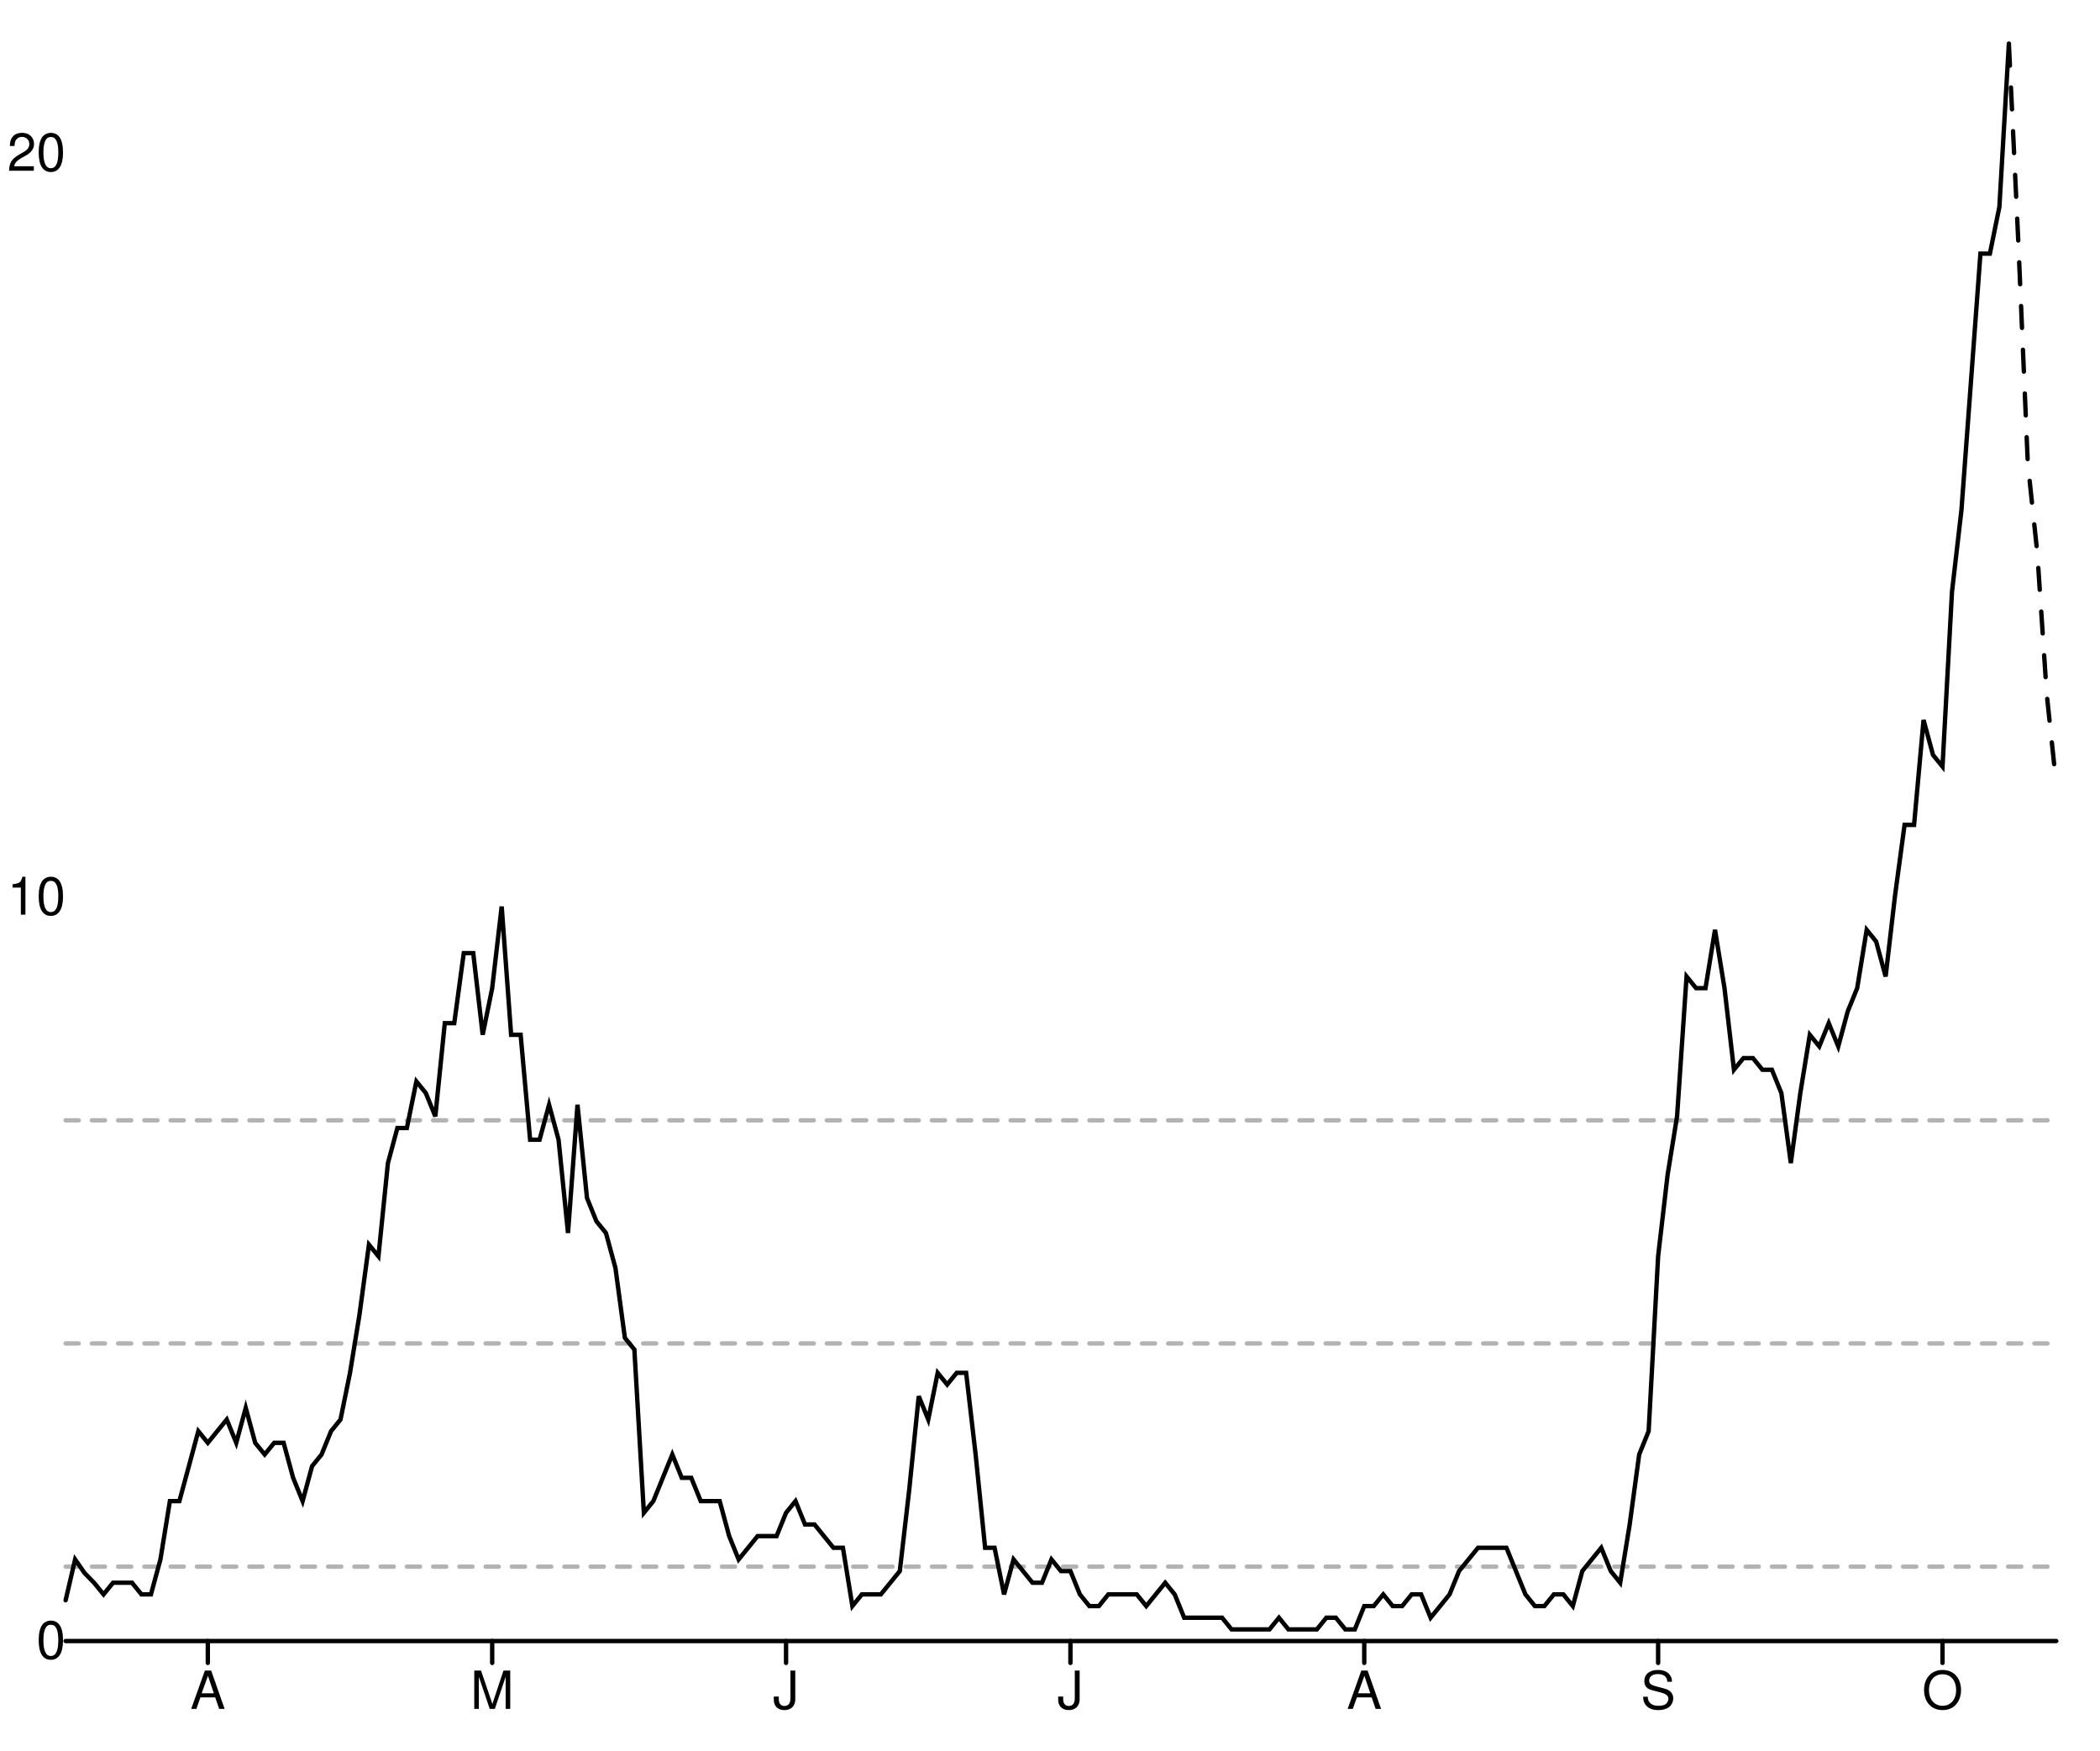
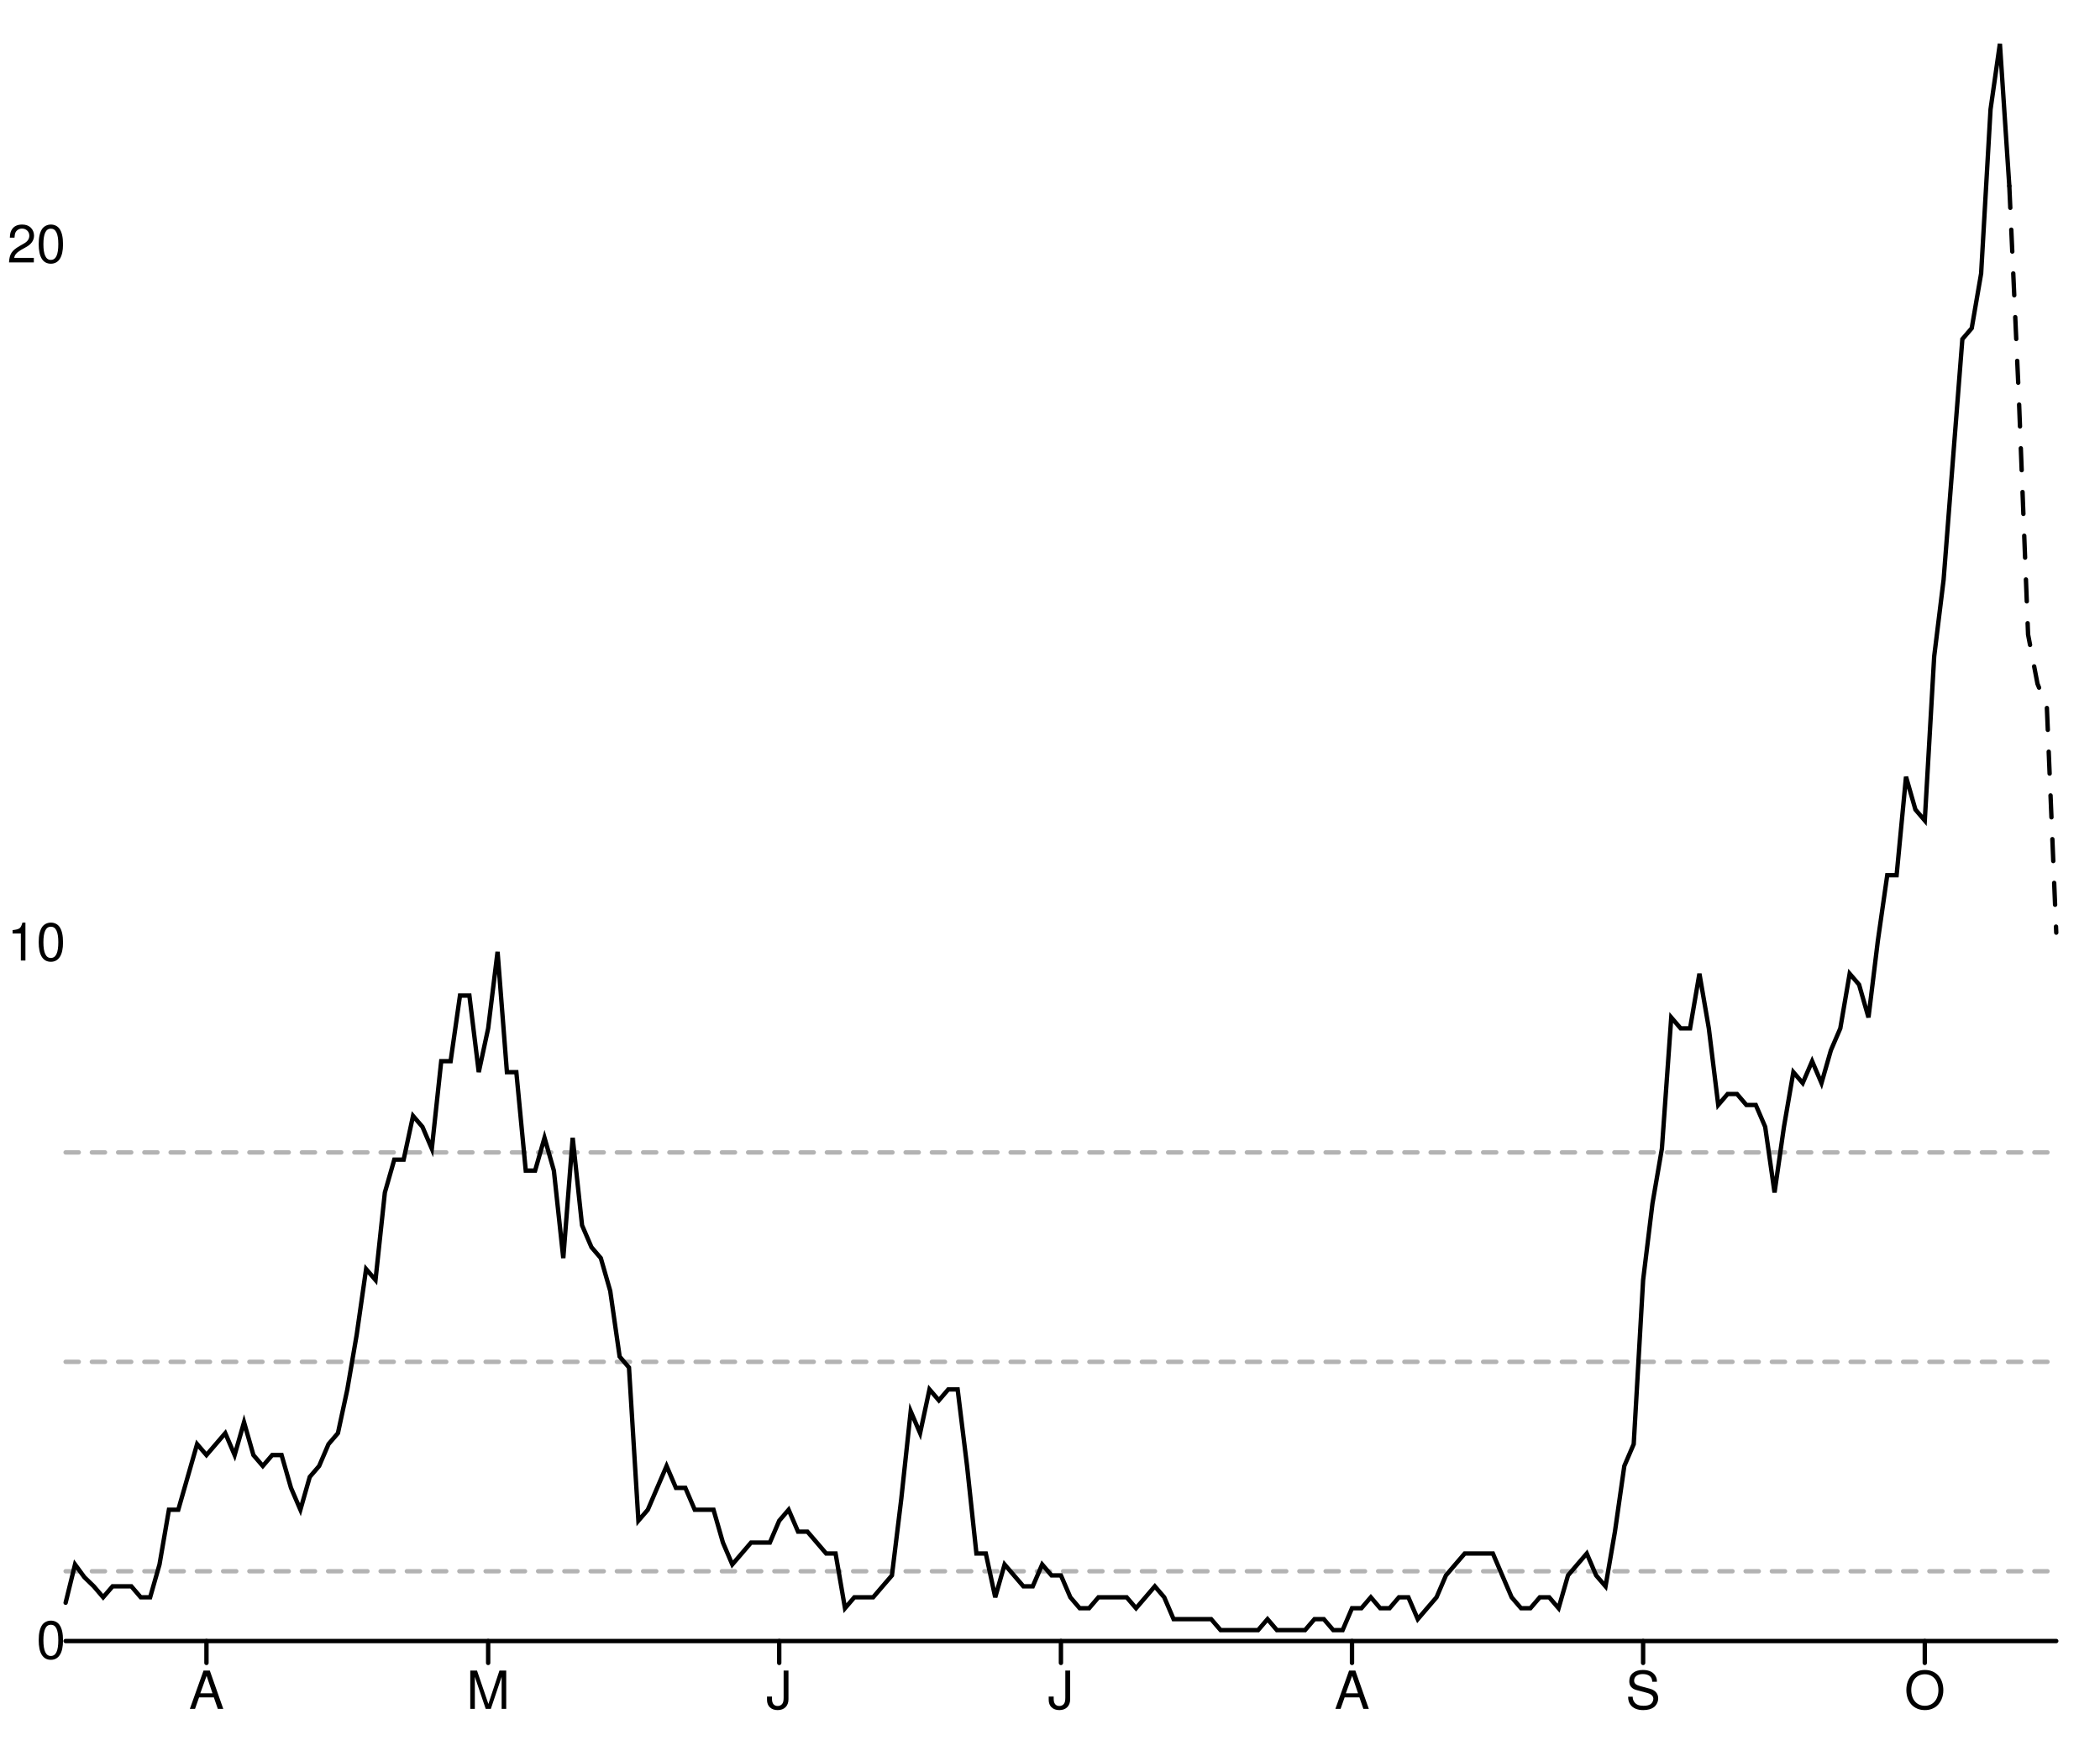
<svg xmlns="http://www.w3.org/2000/svg" width="480" height="400" viewBox="0 0 480 400" style="overflow:display" preserveAspectRatio="xMinYMin meet" overflow="visible">
  <defs>
    <style>
	.data-series path.line { fill-opacity: 0; stroke: black; }
	.data-series path.line.dotted { stroke-dasharray: 12 20 }
	.data-series circle { display: none; }
	.data-series:hover path.line, .data-series.on path.line { stroke-width: 1; }
	.data-series:hover circle, .data-series.on circle { display: inline; }
	.data-series circle:hover, .data-series circle.on { r: 1px!important; }
	.graph-grid { font-family: "Helvetica Neue",Helvetica,Arial,"Lucida Grande",sans-serif; }
	.graph-grid line { stroke: black; stroke-width: 1; stroke-linecap: round; }
	.graph-grid.graph-grid-x text { text-anchor: middle; dominant-baseline: hanging; transform: translateY(10px); }
	.graph-grid.graph-grid-y text { text-anchor: end; dominant-baseline: middle; transform: translateX(-10px); }
	</style>
  </defs>
  <g class="graph-grid graph-grid-y">
    <line x1="15.00" y1="375.00" x2="470.00" y2="375.00" data-left="15" />
    <text x="25" y="375" text-anchor="end">0</text>
-     <text x="25" y="205.01" text-anchor="end">10</text>
-     <text x="25" y="35.021" text-anchor="end">20</text>
+     <text x="25" y="215.489" text-anchor="end">10</text>
+     <text x="25" y="55.978" text-anchor="end">20</text>
    <text style="text-anchor:middle;dominant-baseline:hanging;font-weight:bold;transform: translateY(192.5px) rotate(-90deg);" />
  </g>
  <g class="graph-grid graph-grid-x">
-     <line class="tick" x1="47.50" y1="375.00" x2="47.50" y2="380.00" />
-     <text x="47.5" y="375" text-anchor="middle">A</text>
-     <line class="tick" x1="112.50" y1="375.00" x2="112.50" y2="380.00" />
-     <text x="112.5" y="375" text-anchor="middle">M</text>
-     <line class="tick" x1="179.67" y1="375.00" x2="179.67" y2="380.00" />
-     <text x="179.667" y="375" text-anchor="middle">J</text>
-     <line class="tick" x1="244.67" y1="375.00" x2="244.67" y2="380.00" />
-     <text x="244.667" y="375" text-anchor="middle">J</text>
-     <line class="tick" x1="311.83" y1="375.00" x2="311.83" y2="380.00" />
-     <text x="311.833" y="375" text-anchor="middle">A</text>
-     <line class="tick" x1="379.00" y1="375.00" x2="379.00" y2="380.00" />
-     <text x="379" y="375" text-anchor="middle">S</text>
-     <line class="tick" x1="444.00" y1="375.00" x2="444.00" y2="380.00" />
-     <text x="444" y="375" text-anchor="middle">O</text>
+     <line class="tick" x1="47.19" y1="375.00" x2="47.19" y2="380.00" />
+     <text x="47.193" y="375" text-anchor="middle">A</text>
+     <line class="tick" x1="111.58" y1="375.00" x2="111.58" y2="380.00" />
+     <text x="111.58" y="375" text-anchor="middle">M</text>
+     <line class="tick" x1="178.11" y1="375.00" x2="178.11" y2="380.00" />
+     <text x="178.113" y="375" text-anchor="middle">J</text>
+     <line class="tick" x1="242.50" y1="375.00" x2="242.50" y2="380.00" />
+     <text x="242.5" y="375" text-anchor="middle">J</text>
+     <line class="tick" x1="309.03" y1="375.00" x2="309.03" y2="380.00" />
+     <text x="309.033" y="375" text-anchor="middle">A</text>
+     <line class="tick" x1="375.57" y1="375.00" x2="375.57" y2="380.00" />
+     <text x="375.566" y="375" text-anchor="middle">S</text>
+     <line class="tick" x1="439.95" y1="375.00" x2="439.95" y2="380.00" />
+     <text x="439.953" y="375" text-anchor="middle">O</text>
    <text style="text-anchor:middle;dominant-baseline:hanging;font-weight:bold;transform: translateY(192.5px) rotate(-90deg);" />
  </g>
  <g data-series="widespread" class="data-series">
-     <path d="M 15.00,256.01L 470.00,256.01" id="E07000169-level-0" class="line" stroke-width="1" stroke-linecap="round" stroke-dasharray="3,3" fill-opacity="0.3" opacity="0.3" />
+     <path d="M 15.00,263.34L 470.00,263.34" id="E07000169-level-0" class="line" stroke-width="1" stroke-linecap="round" stroke-dasharray="3,3" fill-opacity="0.3" opacity="0.3" />
  </g>
  <g data-series="substantial" class="data-series">
-     <path d="M 15.00,307.00L 470.00,307.00" id="E07000169-level-1" class="line" stroke-width="1" stroke-linecap="round" stroke-dasharray="3,3" fill-opacity="0.3" opacity="0.3" />
+     <path d="M 15.00,311.20L 470.00,311.20" id="E07000169-level-1" class="line" stroke-width="1" stroke-linecap="round" stroke-dasharray="3,3" fill-opacity="0.3" opacity="0.3" />
  </g>
  <g data-series="moderate" class="data-series">
-     <path d="M 15.00,358.00L 470.00,358.00" id="E07000169-level-2" class="line" stroke-width="1" stroke-linecap="round" stroke-dasharray="3,3" fill-opacity="0.3" opacity="0.3" />
+     <path d="M 15.00,359.05L 470.00,359.05" id="E07000169-level-2" class="line" stroke-width="1" stroke-linecap="round" stroke-dasharray="3,3" fill-opacity="0.3" opacity="0.3" />
  </g>
  <g data-series="new-cases" class="data-series">
-     <path d="M 15.00,365.68L 17.17,356.35L 19.33,359.46L 21.50,361.68L 23.67,364.34L 25.83,361.68L 28.00,361.68L 30.17,361.68L 32.33,364.34L 34.50,364.34L 36.67,356.35L 38.83,343.03L 41.00,343.03L 43.17,335.04L 45.33,327.04L 47.50,329.71L 49.67,327.04L 51.83,324.38L 54.00,329.71L 56.17,321.72L 58.33,329.71L 60.50,332.37L 62.67,329.71L 64.83,329.71L 67.00,337.70L 69.17,343.03L 71.33,335.04L 73.50,332.37L 75.67,327.04L 77.83,324.38L 80.00,313.72L 82.17,300.40L 84.33,284.42L 86.50,287.08L 88.67,265.77L 90.83,257.77L 93.00,257.77L 95.17,247.12L 97.33,249.78L 99.50,255.11L 101.67,233.80L 103.83,233.80L 106.00,217.81L 108.17,217.81L 110.33,236.46L 112.50,225.80L 114.67,207.15L 116.83,236.46L 119.00,236.46L 121.17,260.44L 123.33,260.44L 125.50,252.45L 127.67,260.44L 129.83,281.75L 132.00,252.45L 134.17,273.76L 136.33,279.09L 138.50,281.75L 140.67,289.74L 142.83,305.73L 145.00,308.39L 147.17,345.69L 149.33,343.03L 151.50,337.70L 153.67,332.37L 155.83,337.70L 158.00,337.70L 160.17,343.03L 162.33,343.03L 164.50,343.03L 166.67,351.02L 168.83,356.35L 171.00,353.69L 173.17,351.02L 175.33,351.02L 177.50,351.02L 179.67,345.69L 181.83,343.03L 184.00,348.36L 186.17,348.36L 188.33,351.02L 190.50,353.69L 192.67,353.69L 194.83,367.01L 197.00,364.34L 199.17,364.34L 201.33,364.34L 203.50,361.68L 205.67,359.01L 207.83,340.36L 210.00,319.05L 212.17,324.38L 214.33,313.72L 216.50,316.39L 218.67,313.72L 220.83,313.72L 223.00,332.37L 225.17,353.69L 227.33,353.69L 229.50,364.34L 231.67,356.35L 233.83,359.01L 236.00,361.68L 238.17,361.68L 240.33,356.35L 242.50,359.01L 244.67,359.01L 246.83,364.34L 249.00,367.01L 251.17,367.01L 253.33,364.34L 255.50,364.34L 257.67,364.34L 259.83,364.34L 262.00,367.01L 264.17,364.34L 266.33,361.68L 268.50,364.34L 270.67,369.67L 272.83,369.67L 275.00,369.67L 277.17,369.67L 279.33,369.67L 281.50,372.34L 283.67,372.34L 285.83,372.34L 288.00,372.34L 290.17,372.34L 292.33,369.67L 294.50,372.34L 296.67,372.34L 298.83,372.34L 301.00,372.34L 303.17,369.67L 305.33,369.67L 307.50,372.34L 309.67,372.34L 311.83,367.01L 314.00,367.01L 316.17,364.34L 318.33,367.01L 320.50,367.01L 322.67,364.34L 324.83,364.34L 327.00,369.67L 329.17,367.01L 331.33,364.34L 333.50,359.01L 335.67,356.35L 337.83,353.69L 340.00,353.69L 342.17,353.69L 344.33,353.69L 346.50,359.01L 348.67,364.34L 350.83,367.01L 353.00,367.01L 355.17,364.34L 357.33,364.34L 359.50,367.01L 361.67,359.01L 363.83,356.35L 366.00,353.69L 368.17,359.01L 370.33,361.68L 372.50,348.36L 374.67,332.37L 376.83,327.04L 379.00,287.08L 381.17,268.43L 383.33,255.11L 385.50,223.14L 387.67,225.80L 389.83,225.80L 392.00,212.48L 394.17,225.80L 396.33,244.45L 398.50,241.79L 400.67,241.79L 402.83,244.45L 405.00,244.45L 407.17,249.78L 409.33,265.77L 411.50,249.78L 413.67,236.46L 415.83,239.12L 418.00,233.80L 420.17,239.12L 422.33,231.13L 424.50,225.80L 426.67,212.48L 428.83,215.15L 431.00,223.14L 433.17,204.49L 435.33,188.50L 437.50,188.50L 439.67,164.53L 441.83,172.52L 444.00,175.18L 446.17,135.22L 448.33,116.57L 450.50,87.26L 452.67,57.96L 454.83,57.96L 457.00,47.30L 459.17,10.00" id="New cases" class="line" stroke-width="1" stroke-linecap="round" />
+     <path d="M 15.00,366.25L 17.15,357.50L 19.29,360.42L 21.44,362.50L 23.58,365.00L 25.73,362.50L 27.88,362.50L 30.02,362.50L 32.17,365.00L 34.32,365.00L 36.46,357.50L 38.61,345.00L 40.75,345.00L 42.90,337.50L 45.05,330.00L 47.19,332.50L 49.34,330.00L 51.49,327.50L 53.63,332.50L 55.78,325.00L 57.92,332.50L 60.07,335.00L 62.22,332.50L 64.36,332.50L 66.51,340.00L 68.66,345.00L 70.80,337.50L 72.95,335.00L 75.09,330.00L 77.24,327.50L 79.39,317.50L 81.53,305.00L 83.68,290.00L 85.83,292.50L 87.97,272.50L 90.12,265.00L 92.26,265.00L 94.41,255.00L 96.56,257.50L 98.70,262.50L 100.85,242.50L 103.00,242.50L 105.14,227.50L 107.29,227.50L 109.43,245.00L 111.58,235.00L 113.73,217.50L 115.87,245.00L 118.02,245.00L 120.17,267.50L 122.31,267.50L 124.46,260.00L 126.60,267.50L 128.75,287.50L 130.90,260.00L 133.04,280.00L 135.19,285.00L 137.33,287.50L 139.48,295.00L 141.63,310.00L 143.77,312.50L 145.92,347.50L 148.07,345.00L 150.21,340.00L 152.36,335.00L 154.50,340.00L 156.65,340.00L 158.80,345.00L 160.94,345.00L 163.09,345.00L 165.24,352.50L 167.38,357.50L 169.53,355.00L 171.67,352.50L 173.82,352.50L 175.97,352.50L 178.11,347.50L 180.26,345.00L 182.41,350.00L 184.55,350.00L 186.70,352.50L 188.84,355.00L 190.99,355.00L 193.14,367.50L 195.28,365.00L 197.43,365.00L 199.58,365.00L 201.72,362.50L 203.87,360.00L 206.01,342.50L 208.16,322.50L 210.31,327.50L 212.45,317.50L 214.60,320.00L 216.75,317.50L 218.89,317.50L 221.04,335.00L 223.18,355.00L 225.33,355.00L 227.48,365.00L 229.62,357.50L 231.77,360.00L 233.92,362.50L 236.06,362.50L 238.21,357.50L 240.35,360.00L 242.50,360.00L 244.65,365.00L 246.79,367.50L 248.94,367.50L 251.08,365.00L 253.23,365.00L 255.38,365.00L 257.52,365.00L 259.67,367.50L 261.82,365.00L 263.96,362.50L 266.11,365.00L 268.25,370.00L 270.40,370.00L 272.55,370.00L 274.69,370.00L 276.84,370.00L 278.99,372.50L 281.13,372.50L 283.28,372.50L 285.42,372.50L 287.57,372.50L 289.72,370.00L 291.86,372.50L 294.01,372.50L 296.16,372.50L 298.30,372.50L 300.45,370.00L 302.59,370.00L 304.74,372.50L 306.89,372.50L 309.03,367.50L 311.18,367.50L 313.33,365.00L 315.47,367.50L 317.62,367.50L 319.76,365.00L 321.91,365.00L 324.06,370.00L 326.20,367.50L 328.35,365.00L 330.50,360.00L 332.64,357.50L 334.79,355.00L 336.93,355.00L 339.08,355.00L 341.23,355.00L 343.37,360.00L 345.52,365.00L 347.67,367.50L 349.81,367.50L 351.96,365.00L 354.10,365.00L 356.25,367.50L 358.40,360.00L 360.54,357.50L 362.69,355.00L 364.83,360.00L 366.98,362.50L 369.13,350.00L 371.27,335.00L 373.42,330.00L 375.57,292.50L 377.71,275.00L 379.86,262.50L 382.00,232.50L 384.15,235.00L 386.30,235.00L 388.44,222.50L 390.59,235.00L 392.74,252.50L 394.88,250.00L 397.03,250.00L 399.17,252.50L 401.32,252.50L 403.47,257.50L 405.61,272.50L 407.76,257.50L 409.91,245.00L 412.05,247.50L 414.20,242.50L 416.34,247.50L 418.49,240.00L 420.64,235.00L 422.78,222.50L 424.93,225.00L 427.08,232.50L 429.22,215.00L 431.37,200.00L 433.51,200.00L 435.66,177.50L 437.81,185.00L 439.95,187.50L 442.10,150.00L 444.25,132.50L 446.39,105.00L 448.54,77.50L 450.68,75.00L 452.83,62.50L 454.98,25.00L 457.12,10.00L 459.27,42.50" id="New cases" class="line" stroke-width="1" stroke-linecap="round" />
  </g>
  <g data-series="recent-cases" class="data-series">
-     <path d="M 459.17,10.00L 461.33,55.29L 463.50,105.91L 465.67,126.34L 467.83,158.66L 470.00,179.18" id="Recent cases" class="line" stroke-width="1" stroke-linecap="round" stroke-dasharray="5,5" />
+     <path d="M 459.27,42.50L 461.42,90.00L 463.56,145.00L 465.71,156.25L 467.85,161.50L 470.00,213.12" id="Recent cases" class="line" stroke-width="1" stroke-linecap="round" stroke-dasharray="5,5" />
  </g>
</svg>
